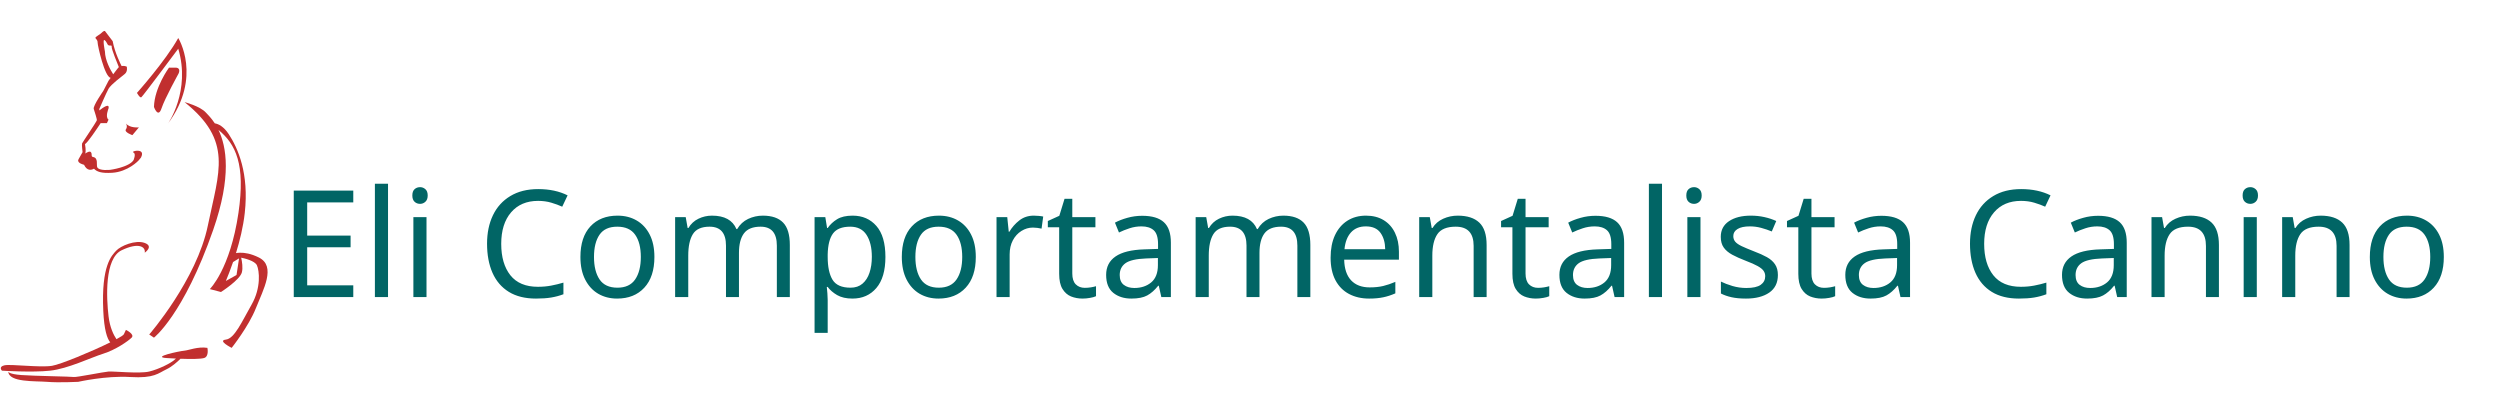
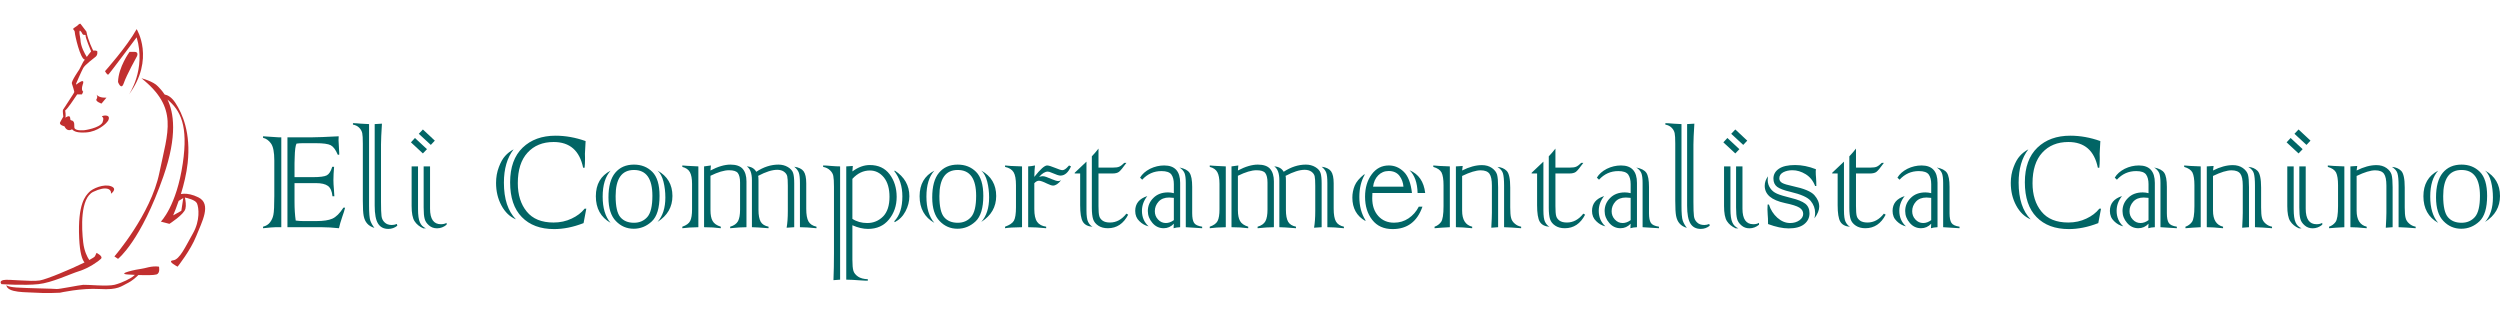
- <svg xmlns="http://www.w3.org/2000/svg" width="785.635" height="130.421" viewBox="0 -2.29 785.635 130.42" class="css-1j8o68f" version="1.1" id="svg26">
+ <svg xmlns="http://www.w3.org/2000/svg" width="1024.778" height="130.412" viewBox="0 -2.29 1024.778 130.412" class="css-1j8o68f" version="1.1" id="svg26">
  <defs id="SvgjsDefs1489" />
-   <text xml:space="preserve" style="font-style:normal;font-weight:normal;font-size:39.058px;line-height:1.25;font-family:sans-serif;letter-spacing:0px;word-spacing:0px;fill:#016565;fill-opacity:1;stroke:none;stroke-width:0.976" x="87.771" y="91.069" id="text843-3-0">
-     <tspan id="tspan841-8-9" x="87.771" y="91.069" style="font-style:normal;font-variant:normal;font-weight:normal;font-stretch:normal;font-size:46.869px;font-family:'Colonna MT';-inkscape-font-specification:'Colonna MT';fill:#016565;fill-opacity:1;stroke-width:0.976">Eli Comportamentalista Canino</tspan>
-   </text>
-   <g id="SvgjsG1490-1" featurekey="nYIUkx-0" transform="matrix(1.280045,0,0,1.280045,-20.42506,-1.201386)" style="fill:#c12f2f">
+   <g aria-label="Eli Comportamentalista Canino" style="font-style:normal;font-weight:normal;font-size:39.058px;line-height:1.25;font-family:sans-serif;letter-spacing:0px;word-spacing:0px;fill:#016565;fill-opacity:1;stroke:none;stroke-width:0.976" id="text843-3-0" transform="translate(-6.9379807e-5,-0.00645474)">
+     <g id="g928" transform="matrix(0.9803442,0,0,0.9803442,20.14282,9.42475)">
+       <path id="path829" style="font-style:normal;font-variant:normal;font-weight:normal;font-stretch:normal;font-size:46.869px;font-family:'Colonna MT';-inkscape-font-specification:'Colonna MT';fill:#016565;fill-opacity:1;stroke-width:1.522" d="m 95.896,45.471 h 1.177 v 37.587 h -2.354 q -1.248,0 -5.278,0.428 V 82.845 q 1.926,-0.499 2.924,-1.819 1.034,-1.355 1.391,-3.103 0.392,-1.854 0.392,-7.846 V 55.136 q 0,-5.171 -1.391,-7.097 -1.391,-1.926 -3.317,-2.354 v -0.642 q 2.175,0.143 6.455,0.428 z m 18.009,37.587 H 99.641 V 45.471 h 10.378 q 2.924,0 11.055,-0.428 -0.071,1.07 -0.071,1.605 0,0.713 0.178,3.317 0.107,1.747 0.107,1.89 v 0.892 h -0.606 q -1.284,-3.067 -2.924,-3.958 -1.64,-0.856 -6.169,-0.856 h -5.67 q -1.355,0 -2.496,0.178 -0.642,1.212 -0.749,5.777 l -0.071,2.425 v 5.813 h 7.703 q 4.351,0 5.777,-0.749 1.426,-0.749 2.282,-3.566 h 0.785 q -0.285,3.21 -0.285,5.563 0,1.498 0.214,3.923 0.071,0.713 0.178,2.817 h -0.785 q -0.321,-3.138 -1.89,-4.315 -1.605,-1.177 -5.028,-1.177 h -8.951 v 7.774 q 0,4.493 0.499,7.881 1.498,0.214 3.21,0.214 h 5.421 q 4.422,0 6.669,-0.999 2.354,-1.034 4.636,-4.6 h 0.713 q -0.392,1.64 -1.177,3.78 -0.963,2.782 -1.391,4.814 -4.065,-0.428 -7.275,-0.428 z" />
+       <path id="path831" style="font-style:normal;font-variant:normal;font-weight:normal;font-stretch:normal;font-size:46.869px;font-family:'Colonna MT';-inkscape-font-specification:'Colonna MT';fill:#016565;fill-opacity:1;stroke-width:1.522" d="m 145.395,81.704 0.178,0.749 q -1.676,1.319 -3.744,1.319 -2.924,0 -4.315,-2.247 -1.391,-2.211 -1.391,-7.525 v -34.057 q 2.14,-0.071 3.031,-0.178 -0.392,6.098 -0.392,8.773 v 23.893 q 0,4.386 0.214,5.991 0.214,1.64 1.319,2.639 1.07,1.07 2.996,1.07 1.034,0 2.104,-0.428 z M 133.769,39.944 v 34.021 q 0,4.85 0.535,6.348 0.535,1.533 1.712,3.031 -1.961,-0.571 -3.031,-1.819 -1.07,-1.177 -1.462,-3.174 -0.357,-1.783 -0.357,-6.348 V 48.11 q 0,-3.245 -0.25,-4.386 -0.285,-1.284 -1.284,-2.282 -0.999,-0.999 -2.603,-1.284 v -0.606 q 1.106,0 3.388,0.214 1.141,0.107 3.352,0.178 z" />
+       <path id="path833" style="font-style:normal;font-variant:normal;font-weight:normal;font-stretch:normal;font-size:46.869px;font-family:'Colonna MT';-inkscape-font-specification:'Colonna MT';fill:#016565;fill-opacity:1;stroke-width:1.522" d="m 156.593,74.785 v -17.153 h 2.675 V 75.32 q 0,6.49 4.529,6.49 1.462,0 2.389,-0.571 v 0.785 q -1.819,1.498 -3.994,1.498 -1.997,0 -3.352,-1.213 -1.462,-1.248 -1.819,-2.746 -0.428,-1.498 -0.428,-4.779 z m -5.028,-0.606 V 57.632 h 2.675 v 17.795 q 0,3.923 0.785,5.599 0.749,1.747 2.496,2.496 h -1.106 q -2.389,-1.07 -3.637,-2.996 -1.212,-1.89 -1.212,-6.348 z m 1.391,-28.422 5.028,4.672 -1.712,1.783 -4.993,-4.636 z m 3.317,-3.566 4.993,4.672 -1.676,1.783 -5.028,-4.636 z" />
+       <path id="path835" style="font-style:normal;font-variant:normal;font-weight:normal;font-stretch:normal;font-size:46.869px;font-family:'Colonna MT';-inkscape-font-specification:'Colonna MT';fill:#016565;fill-opacity:1;stroke-width:1.522" d="m 194.216,50.5 q -4.065,5.242 -4.065,13.944 0,10.199 5.028,15.335 -3.816,-1.605 -6.062,-5.813 -2.247,-4.172 -2.247,-9.415 0,-3.602 1.177,-6.633 1.106,-2.996 2.639,-4.672 1.426,-1.605 3.53,-2.746 z m 29.671,24.821 h 0.713 l -1.141,6.027 q -3.317,1.284 -6.383,1.89 -3.067,0.606 -5.92,0.606 -8.63,0 -13.516,-5.028 -4.886,-4.993 -4.886,-14.514 0,-9.486 5.242,-14.514 5.207,-4.993 13.765,-4.993 6.205,0 12.553,2.247 -0.285,4.493 -0.285,5.314 0,0.749 0.036,1.462 v 0.856 q 0,1.854 -0.178,3.531 h -0.606 q -2.211,-10.77 -12.339,-10.77 -6.847,0 -10.913,4.458 -4.065,4.422 -4.065,12.767 0,7.311 3.744,11.875 3.709,4.565 11.198,4.565 4.137,0 7.56,-1.64 3.388,-1.569 5.421,-4.137 z" />
+       <path id="path837" style="font-style:normal;font-variant:normal;font-weight:normal;font-stretch:normal;font-size:46.869px;font-family:'Colonna MT';-inkscape-font-specification:'Colonna MT';fill:#016565;fill-opacity:1;stroke-width:1.522" d="m 234.763,59.415 q -3.317,3.673 -3.317,10.841 0,7.168 3.317,10.984 -6.169,-3.495 -6.169,-11.126 0,-7.525 6.169,-10.699 z m 19.614,21.433 q 3.281,-3.673 3.281,-10.199 0,-3.531 -0.785,-6.633 -0.82,-3.174 -2.496,-4.636 6.241,3.459 6.241,10.627 0,6.883 -6.241,10.841 z M 236.867,70.042 q 0,6.526 1.997,8.844 1.997,2.318 5.67,2.318 3.459,0 5.599,-2.425 2.104,-2.425 2.104,-8.844 0,-10.806 -7.703,-10.806 -7.667,0 -7.667,10.912 z m -2.996,0.571 q 0,-6.918 2.817,-10.306 2.853,-3.424 7.846,-3.424 4.636,0 7.667,3.031 3.031,3.031 3.031,10.021 0,7.667 -3.245,10.699 -3.281,3.067 -7.56,3.067 -4.386,0 -7.453,-3.21 -3.103,-3.174 -3.103,-9.878 z" />
+       <path id="path839" style="font-style:normal;font-variant:normal;font-weight:normal;font-stretch:normal;font-size:46.869px;font-family:'Colonna MT';-inkscape-font-specification:'Colonna MT';fill:#016565;fill-opacity:1;stroke-width:1.522" d="M 313.932,83.059 V 64.586 q 0,-3.031 -0.464,-4.315 -0.464,-1.319 -1.926,-2.496 2.782,0.357 3.923,1.89 1.106,1.533 1.106,5.064 v 10.627 q 0,3.602 0.927,5.278 0.927,1.676 3.352,2.211 v 0.642 q -4.101,-0.428 -6.918,-0.428 z M 271.459,57.632 v 25.427 q -4.101,0.071 -6.704,0.428 V 82.845 q 2.496,-0.856 3.281,-2.389 0.785,-1.533 0.785,-4.85 V 64.907 q 0,-3.21 -0.892,-4.85 -0.892,-1.64 -3.174,-2.211 v -0.606 q 0.535,0.107 6.704,0.392 z m 2.389,25.427 V 57.632 q 1.89,-0.214 2.853,-0.392 -0.143,1.319 -0.178,2.104 4.672,-2.461 8.345,-2.461 3.566,0 5.135,1.783 1.569,1.854 1.569,5.207 v 19.186 q -2.675,0 -6.811,0.428 V 82.845 q 2.389,-0.678 3.281,-2.318 0.856,-1.605 0.856,-4.85 v -11.305 q 0,-2.71 -0.927,-3.958 -0.892,-1.177 -3.673,-1.177 -3.067,0 -7.774,2.318 v 14.336 q 0,3.031 0.892,4.565 0.892,1.605 3.424,2.389 v 0.642 q -3.21,-0.428 -6.99,-0.428 z m 20.006,0 v -19.65 q 0,-4.351 -2.14,-5.777 2.746,0.143 3.958,2.247 4.565,-2.996 9.272,-2.996 2.211,0 3.958,1.034 1.712,1.034 2.175,2.461 0.464,1.391 0.464,4.422 v 18.259 q -1.64,0.071 -3.174,0.214 0.499,-2.782 0.499,-6.954 v -10.592 q 0,-2.96 -0.25,-3.994 -0.25,-1.07 -1.355,-1.89 -1.105,-0.785 -2.817,-0.785 -3.21,0 -7.988,2.532 0.143,0.321 0.143,1.997 v 12.232 q 0,3.317 0.927,4.957 0.892,1.569 3.281,2.068 v 0.642 q -5.278,-0.428 -6.954,-0.428 z" />
+       <path id="path841" style="font-style:normal;font-variant:normal;font-weight:normal;font-stretch:normal;font-size:46.869px;font-family:'Colonna MT';-inkscape-font-specification:'Colonna MT';fill:#016565;fill-opacity:1;stroke-width:1.522" d="m 353.588,80.955 -0.214,-0.392 q 3.388,-3.495 3.388,-10.378 0,-6.276 -3.388,-10.592 l 0.214,-0.214 q 6.098,3.994 6.098,10.734 0,3.21 -1.605,6.276 -1.605,3.067 -4.493,4.565 z M 330.729,57.632 V 104.991 l -2.782,0.214 q 0.214,-5.278 0.214,-11.269 V 66.119 q 0,-3.103 -0.285,-4.529 -0.25,-1.284 -1.391,-2.354 -1.105,-1.07 -2.853,-1.391 v -0.606 q 1.284,0 3.459,0.214 2.211,0.178 3.637,0.178 z m 5.135,5.207 v 16.725 q 2.639,1.747 6.205,1.747 3.887,0 6.633,-2.746 2.675,-2.746 2.675,-8.202 0,-5.207 -2.354,-8.131 -2.389,-2.889 -5.849,-2.889 -4.101,0 -7.311,3.495 z M 333.297,104.991 V 57.632 q 1.89,-0.107 2.746,-0.178 -0.143,1.391 -0.178,2.282 3.602,-2.675 7.275,-2.675 5.385,0 8.309,3.887 2.924,3.887 2.924,9.45 0,5.456 -3.21,9.415 -3.21,3.958 -8.773,3.958 -3.103,0 -6.526,-1.533 v 14.407 q 0,3.281 0.428,4.672 0.428,1.355 1.926,2.389 1.462,0.999 4.101,1.105 v 0.606 h -0.963 q -0.749,0 -2.96,-0.178 -2.496,-0.214 -5.1,-0.25 z" />
+       <path id="path843" style="font-style:normal;font-variant:normal;font-weight:normal;font-stretch:normal;font-size:46.869px;font-family:'Colonna MT';-inkscape-font-specification:'Colonna MT';fill:#016565;fill-opacity:1;stroke-width:1.522" d="m 370.135,59.415 q -3.317,3.673 -3.317,10.841 0,7.168 3.317,10.984 -6.169,-3.495 -6.169,-11.126 0,-7.525 6.169,-10.699 z m 19.614,21.433 q 3.281,-3.673 3.281,-10.199 0,-3.531 -0.785,-6.633 -0.82,-3.174 -2.496,-4.636 6.241,3.459 6.241,10.627 0,6.883 -6.241,10.841 z M 372.239,70.042 q 0,6.526 1.997,8.844 1.997,2.318 5.67,2.318 3.459,0 5.599,-2.425 2.104,-2.425 2.104,-8.844 0,-10.806 -7.703,-10.806 -7.667,0 -7.667,10.912 z m -2.996,0.571 q 0,-6.918 2.817,-10.306 2.853,-3.424 7.846,-3.424 4.636,0 7.667,3.031 3.031,3.031 3.031,10.021 0,7.667 -3.245,10.699 -3.281,3.067 -7.56,3.067 -4.386,0 -7.453,-3.21 -3.103,-3.174 -3.103,-9.878 z" />
+       <path id="path845" style="font-style:normal;font-variant:normal;font-weight:normal;font-stretch:normal;font-size:46.869px;font-family:'Colonna MT';-inkscape-font-specification:'Colonna MT';fill:#016565;fill-opacity:1;stroke-width:1.522" d="m 406.796,57.632 v 25.427 q -5.242,0.071 -7.097,0.428 V 82.845 q 2.889,-1.034 3.709,-2.532 0.856,-1.569 0.856,-5.599 v -9.201 q 0,-3.816 -0.999,-5.456 -1.034,-1.676 -3.566,-2.211 v -0.606 q 1.106,0.214 7.097,0.392 z m 2.568,25.427 V 57.632 q 1.177,-0.036 2.853,-0.392 -0.214,1.391 -0.285,4.779 3.744,-4.779 5.349,-4.779 0.927,0 3.424,1.034 2.175,0.927 2.96,0.927 1.034,0 2.318,-1.462 0.107,-0.107 0.143,-0.143 0.036,-0.071 0.321,-0.357 l 0.82,0.392 q -1.712,3.851 -4.422,3.851 -0.927,0 -3.602,-1.177 -1.106,-0.499 -1.676,-0.499 -1.712,0 -3.638,2.211 0.927,-0.285 1.569,-0.285 0.999,0 3.673,1.212 1.926,0.82 2.782,0.82 0.571,0 1.177,-0.357 -1.747,2.247 -3.388,2.247 -0.749,0 -2.461,-0.82 -2.461,-1.212 -3.424,-1.212 -0.963,0 -1.926,1.034 V 75.498 q 0,3.638 1.177,5.314 1.177,1.676 3.78,2.033 v 0.642 q -4.172,-0.428 -7.525,-0.428 z" />
+       <path id="path847" style="font-style:normal;font-variant:normal;font-weight:normal;font-stretch:normal;font-size:46.869px;font-family:'Colonna MT';-inkscape-font-specification:'Colonna MT';fill:#016565;fill-opacity:1;stroke-width:1.522" d="M 431.099,73.858 V 60.592 h -2.282 v -0.285 l 4.921,-4.672 v 20.327 q 0,3.495 0.678,4.85 0.678,1.391 1.854,2.068 -2.924,-0.214 -4.065,-2.14 -1.106,-1.89 -1.106,-6.883 z m 7.667,-23.679 v 7.953 h 6.098 q 1.676,0 2.532,-0.357 0.927,-0.392 2.14,-1.605 h 0.892 q -2.175,3.031 -3.103,3.744 -0.892,0.678 -2.71,0.678 h -5.849 v 13.623 q 0,3.031 0.321,4.172 0.285,1.106 1.391,1.926 1.106,0.785 3.103,0.785 3.958,0 6.847,-3.709 l 0.749,0.428 q -2.924,5.67 -8.487,5.67 -2.389,0 -3.994,-1.07 -1.64,-1.07 -2.175,-2.71 -0.535,-1.676 -0.535,-4.814 V 53.424 q 1.498,-1.569 2.782,-3.245 z" />
+       <path id="path849" style="font-style:normal;font-variant:normal;font-weight:normal;font-stretch:normal;font-size:46.869px;font-family:'Colonna MT';-inkscape-font-specification:'Colonna MT';fill:#016565;fill-opacity:1;stroke-width:1.522" d="m 459.183,70.042 q -2.247,2.817 -2.247,6.169 0,3.958 2.782,6.49 -2.175,-0.499 -3.851,-2.175 -1.747,-1.64 -1.747,-4.279 0,-4.6 5.064,-6.205 z m 22.931,13.444 -6.847,-0.428 V 64.55 q 0,-2.817 -0.535,-4.137 -0.606,-1.355 -2.104,-2.318 3.103,0.606 4.208,2.211 1.106,1.64 1.106,5.884 v 11.019 q 0,2.817 0.785,4.03 0.749,1.212 3.388,1.605 z m -11.84,-3.388 v -9.308 q -1.177,-0.143 -1.997,-0.143 -2.817,0 -4.386,1.712 -1.569,1.747 -1.569,3.994 0,2.033 1.319,3.459 1.355,1.498 3.281,1.498 1.712,0 3.352,-1.212 z m 0,-11.269 v -3.78 q 0,-2.568 -1.034,-4.03 -1.07,-1.426 -4.137,-1.426 -4.779,0 -8.06,3.602 l -0.892,-0.856 q 1.319,-2.247 4.172,-3.709 2.853,-1.391 5.92,-1.391 6.669,0 6.669,7.275 v 18.544 q -1.64,0.071 -2.746,0.428 l 0.107,-1.89 q -1.783,1.89 -4.244,1.89 -2.817,0 -4.707,-2.211 -1.926,-2.211 -1.926,-4.993 0,-3.21 2.354,-5.492 2.282,-2.282 6.098,-2.282 1.213,0 2.425,0.321 z" />
+       <path id="path851" style="font-style:normal;font-variant:normal;font-weight:normal;font-stretch:normal;font-size:46.869px;font-family:'Colonna MT';-inkscape-font-specification:'Colonna MT';fill:#016565;fill-opacity:1;stroke-width:1.522" d="M 534.465,83.059 V 64.586 q 0,-3.031 -0.464,-4.315 -0.464,-1.319 -1.926,-2.496 2.782,0.357 3.923,1.89 1.106,1.533 1.106,5.064 v 10.627 q 0,3.602 0.927,5.278 0.927,1.676 3.352,2.211 v 0.642 q -4.101,-0.428 -6.918,-0.428 z M 491.992,57.632 v 25.427 q -4.101,0.071 -6.704,0.428 V 82.845 q 2.496,-0.856 3.281,-2.389 0.785,-1.533 0.785,-4.85 V 64.907 q 0,-3.21 -0.892,-4.85 -0.892,-1.64 -3.174,-2.211 v -0.606 q 0.535,0.107 6.704,0.392 z m 2.389,25.427 V 57.632 q 1.89,-0.214 2.853,-0.392 -0.143,1.319 -0.178,2.104 4.672,-2.461 8.345,-2.461 3.566,0 5.135,1.783 1.569,1.854 1.569,5.207 v 19.186 q -2.675,0 -6.811,0.428 V 82.845 q 2.389,-0.678 3.281,-2.318 0.856,-1.605 0.856,-4.85 v -11.305 q 0,-2.71 -0.927,-3.958 -0.892,-1.177 -3.673,-1.177 -3.067,0 -7.774,2.318 v 14.336 q 0,3.031 0.892,4.565 0.892,1.605 3.424,2.389 v 0.642 q -3.21,-0.428 -6.99,-0.428 z m 20.006,0 v -19.65 q 0,-4.351 -2.14,-5.777 2.746,0.143 3.958,2.247 4.565,-2.996 9.272,-2.996 2.211,0 3.958,1.034 1.712,1.034 2.175,2.461 0.464,1.391 0.464,4.422 v 18.259 q -1.64,0.071 -3.174,0.214 0.499,-2.782 0.499,-6.954 v -10.592 q 0,-2.96 -0.25,-3.994 -0.25,-1.07 -1.355,-1.89 -1.106,-0.785 -2.817,-0.785 -3.21,0 -7.988,2.532 0.143,0.321 0.143,1.997 v 12.232 q 0,3.317 0.927,4.957 0.892,1.569 3.281,2.068 v 0.642 q -5.278,-0.428 -6.954,-0.428 z" />
+       <path id="path853" style="font-style:normal;font-variant:normal;font-weight:normal;font-stretch:normal;font-size:46.869px;font-family:'Colonna MT';-inkscape-font-specification:'Colonna MT';fill:#016565;fill-opacity:1;stroke-width:1.522" d="m 550.441,80.206 -0.143,0.214 q -5.385,-3.103 -5.385,-9.736 0,-2.568 0.963,-4.957 0.963,-2.389 4.03,-4.814 l 0.178,0.178 q -2.247,3.887 -2.247,9.343 0,5.67 2.603,9.771 z m 24.928,-11.447 h -3.174 q -0.178,-6.49 -3.388,-9.522 5.742,2.389 6.562,9.522 z m -21.789,-2.639 h 12.696 q -0.178,-2.568 -1.676,-4.565 -1.569,-1.997 -4.493,-1.997 -2.603,0 -4.386,1.819 -1.783,1.819 -2.14,4.743 z m 16.262,2.639 h -16.547 q -0.071,1.783 -0.071,2.175 0,4.636 2.532,7.453 2.532,2.782 6.597,2.782 3.352,0 6.062,-1.819 2.71,-1.819 4.279,-4.886 h 1.533 q -3.281,9.379 -12.482,9.379 -5.528,0 -8.523,-3.851 -2.996,-3.816 -2.996,-9.664 0,-5.635 2.782,-9.379 2.746,-3.709 7.168,-3.709 3.566,0 6.276,2.675 2.675,2.639 3.388,8.844 z" />
+       <path id="path855" style="font-style:normal;font-variant:normal;font-weight:normal;font-stretch:normal;font-size:46.869px;font-family:'Colonna MT';-inkscape-font-specification:'Colonna MT';fill:#016565;fill-opacity:1;stroke-width:1.522" d="M 608.356,83.059 V 65.656 q 0,-3.602 -0.499,-5.207 -0.464,-1.462 -2.282,-2.603 2.425,0.178 3.887,1.676 1.462,1.533 1.462,6.954 v 8.309 q 0,3.067 0.357,4.351 0.321,1.391 1.498,2.389 1.141,1.034 2.71,1.319 v 0.642 q -1.177,-0.107 -3.923,-0.285 -2.71,-0.143 -3.21,-0.143 z M 585.675,57.632 v 25.427 q -3.673,0.178 -6.383,0.428 V 82.845 q 1.605,-0.535 2.675,-1.926 1.07,-1.391 1.07,-6.669 v -8.773 q 0,-3.566 -0.82,-5.278 -0.856,-1.605 -3.459,-2.354 v -0.606 q 1.676,0.214 6.918,0.392 z m 2.532,25.427 V 57.632 q 1.89,-0.071 2.853,-0.178 l -0.25,1.89 q 4.458,-2.247 8.274,-2.247 2.461,0 4.208,1.213 1.712,1.248 2.14,2.817 0.428,1.605 0.428,5.207 v 16.725 q -1.462,0.071 -2.853,0.214 0.25,-4.458 0.25,-6.241 V 65.656 q 0,-3.495 -0.999,-4.921 -1.034,-1.462 -3.709,-1.462 -2.853,0 -7.739,2.354 V 76.14 q 0,5.706 4.208,6.704 v 0.642 q -4.279,-0.428 -6.811,-0.428 z" />
+       <path id="path857" style="font-style:normal;font-variant:normal;font-weight:normal;font-stretch:normal;font-size:46.869px;font-family:'Colonna MT';-inkscape-font-specification:'Colonna MT';fill:#016565;fill-opacity:1;stroke-width:1.522" d="M 622.157,73.858 V 60.592 h -2.282 v -0.285 l 4.921,-4.672 v 20.327 q 0,3.495 0.678,4.85 0.678,1.391 1.854,2.068 -2.924,-0.214 -4.065,-2.14 -1.106,-1.89 -1.106,-6.883 z m 7.667,-23.679 v 7.953 h 6.098 q 1.676,0 2.532,-0.357 0.927,-0.392 2.14,-1.605 h 0.892 q -2.175,3.031 -3.103,3.744 -0.892,0.678 -2.71,0.678 h -5.849 v 13.623 q 0,3.031 0.321,4.172 0.285,1.106 1.391,1.926 1.106,0.785 3.103,0.785 3.958,0 6.847,-3.709 l 0.749,0.428 q -2.924,5.67 -8.488,5.67 -2.389,0 -3.994,-1.07 -1.64,-1.07 -2.175,-2.71 -0.535,-1.676 -0.535,-4.814 V 53.424 q 1.498,-1.569 2.782,-3.245 z" />
+       <path id="path859" style="font-style:normal;font-variant:normal;font-weight:normal;font-stretch:normal;font-size:46.869px;font-family:'Colonna MT';-inkscape-font-specification:'Colonna MT';fill:#016565;fill-opacity:1;stroke-width:1.522" d="m 650.187,70.042 q -2.247,2.817 -2.247,6.169 0,3.958 2.782,6.49 -2.175,-0.499 -3.851,-2.175 -1.747,-1.64 -1.747,-4.279 0,-4.6 5.064,-6.205 z m 22.931,13.444 -6.847,-0.428 V 64.55 q 0,-2.817 -0.535,-4.137 -0.606,-1.355 -2.104,-2.318 3.103,0.606 4.208,2.211 1.106,1.64 1.106,5.884 v 11.019 q 0,2.817 0.785,4.03 0.749,1.212 3.388,1.605 z m -11.84,-3.388 v -9.308 q -1.177,-0.143 -1.997,-0.143 -2.817,0 -4.386,1.712 -1.569,1.747 -1.569,3.994 0,2.033 1.319,3.459 1.355,1.498 3.281,1.498 1.712,0 3.352,-1.212 z m 0,-11.269 v -3.78 q 0,-2.568 -1.034,-4.03 -1.07,-1.426 -4.137,-1.426 -4.779,0 -8.06,3.602 l -0.892,-0.856 q 1.32,-2.247 4.172,-3.709 2.853,-1.391 5.92,-1.391 6.669,0 6.669,7.275 v 18.544 q -1.64,0.071 -2.746,0.428 l 0.107,-1.89 q -1.783,1.89 -4.244,1.89 -2.817,0 -4.707,-2.211 -1.926,-2.211 -1.926,-4.993 0,-3.21 2.354,-5.492 2.282,-2.282 6.098,-2.282 1.212,0 2.425,0.321 z" />
+       <path id="path861" style="font-style:normal;font-variant:normal;font-weight:normal;font-stretch:normal;font-size:46.869px;font-family:'Colonna MT';-inkscape-font-specification:'Colonna MT';fill:#016565;fill-opacity:1;stroke-width:1.522" d="m 694.158,81.704 0.178,0.749 q -1.676,1.319 -3.744,1.319 -2.924,0 -4.315,-2.247 -1.391,-2.211 -1.391,-7.525 v -34.057 q 2.14,-0.071 3.031,-0.178 -0.392,6.098 -0.392,8.773 v 23.893 q 0,4.386 0.214,5.991 0.214,1.64 1.319,2.639 1.07,1.07 2.996,1.07 1.034,0 2.104,-0.428 z M 682.532,39.944 v 34.021 q 0,4.85 0.535,6.348 0.535,1.533 1.712,3.031 -1.961,-0.571 -3.031,-1.819 -1.07,-1.177 -1.462,-3.174 -0.357,-1.783 -0.357,-6.348 V 48.11 q 0,-3.245 -0.25,-4.386 -0.285,-1.284 -1.284,-2.282 -0.999,-0.999 -2.603,-1.284 v -0.606 q 1.106,0 3.388,0.214 1.141,0.107 3.352,0.178 z" />
+       <path id="path863" style="font-style:normal;font-variant:normal;font-weight:normal;font-stretch:normal;font-size:46.869px;font-family:'Colonna MT';-inkscape-font-specification:'Colonna MT';fill:#016565;fill-opacity:1;stroke-width:1.522" d="m 705.356,74.785 v -17.153 h 2.675 V 75.32 q 0,6.49 4.529,6.49 1.462,0 2.389,-0.571 v 0.785 q -1.819,1.498 -3.994,1.498 -1.997,0 -3.352,-1.213 -1.462,-1.248 -1.819,-2.746 -0.428,-1.498 -0.428,-4.779 z m -5.028,-0.606 V 57.632 h 2.675 v 17.795 q 0,3.923 0.785,5.599 0.749,1.747 2.496,2.496 h -1.106 q -2.389,-1.07 -3.638,-2.996 -1.213,-1.89 -1.213,-6.348 z m 1.391,-28.422 5.028,4.672 -1.712,1.783 -4.993,-4.636 z m 3.317,-3.566 4.993,4.672 -1.676,1.783 -5.028,-4.636 z" />
+       <path id="path865" style="font-style:normal;font-variant:normal;font-weight:normal;font-stretch:normal;font-size:46.869px;font-family:'Colonna MT';-inkscape-font-specification:'Colonna MT';fill:#016565;fill-opacity:1;stroke-width:1.522" d="m 718.551,73.573 h 0.535 q 1.07,3.317 3.53,5.528 2.496,2.211 5.349,2.211 2.247,0 3.887,-1.141 1.569,-1.141 1.569,-2.675 0,-1.64 -1.605,-2.639 -1.64,-0.999 -5.991,-1.89 -4.279,-0.927 -6.383,-2.71 -2.104,-1.819 -2.104,-4.529 0,-2.104 1.391,-3.958 -0.143,0.892 -0.143,1.64 0,1.783 1.07,3.352 0.999,1.498 2.817,2.282 1.783,0.785 5.991,1.819 3.994,0.963 5.813,2.354 1.783,1.391 1.783,4.03 0,2.782 -2.247,4.565 -2.211,1.747 -6.455,1.747 -3.744,0 -8.63,-1.819 0,-2.71 -0.143,-3.851 -0.107,-1.07 -0.107,-2.282 0,-0.678 0.071,-2.033 z m 20.363,-7.739 h -0.499 q -1.248,-3.281 -3.994,-4.957 -2.71,-1.64 -5.492,-1.64 -2.175,0 -3.851,0.856 -1.64,0.892 -1.64,2.532 0,1.248 1.212,1.926 1.141,0.642 4.493,1.355 6.918,1.462 8.951,3.744 2.033,2.282 2.033,4.814 0,2.175 -1.997,4.886 0.285,-1.319 0.285,-2.247 0,-2.746 -1.854,-5.028 -1.819,-2.247 -8.523,-3.816 -3.958,-0.927 -5.492,-2.068 -1.569,-1.177 -1.569,-3.459 0,-2.568 2.318,-4.137 2.282,-1.533 6.74,-1.533 4.244,0 8.701,1.747 -0.071,0.856 -0.071,0.963 0,1.319 0.143,2.782 0.107,1.284 0.107,3.281 z" />
+       <path id="path867" style="font-style:normal;font-variant:normal;font-weight:normal;font-stretch:normal;font-size:46.869px;font-family:'Colonna MT';-inkscape-font-specification:'Colonna MT';fill:#016565;fill-opacity:1;stroke-width:1.522" d="M 747.829,73.858 V 60.592 h -2.282 v -0.285 l 4.921,-4.672 v 20.327 q 0,3.495 0.678,4.85 0.678,1.391 1.854,2.068 -2.924,-0.214 -4.065,-2.14 -1.106,-1.89 -1.106,-6.883 z m 7.667,-23.679 v 7.953 h 6.098 q 1.676,0 2.532,-0.357 0.927,-0.392 2.14,-1.605 h 0.892 q -2.175,3.031 -3.103,3.744 -0.892,0.678 -2.71,0.678 h -5.849 v 13.623 q 0,3.031 0.321,4.172 0.285,1.106 1.391,1.926 1.106,0.785 3.103,0.785 3.958,0 6.847,-3.709 l 0.749,0.428 q -2.924,5.67 -8.488,5.67 -2.389,0 -3.994,-1.07 -1.64,-1.07 -2.175,-2.71 -0.535,-1.676 -0.535,-4.814 V 53.424 q 1.498,-1.569 2.782,-3.245 z" />
+       <path id="path869" style="font-style:normal;font-variant:normal;font-weight:normal;font-stretch:normal;font-size:46.869px;font-family:'Colonna MT';-inkscape-font-specification:'Colonna MT';fill:#016565;fill-opacity:1;stroke-width:1.522" d="m 775.859,70.042 q -2.247,2.817 -2.247,6.169 0,3.958 2.782,6.49 -2.175,-0.499 -3.851,-2.175 -1.747,-1.64 -1.747,-4.279 0,-4.6 5.064,-6.205 z m 22.931,13.444 -6.847,-0.428 V 64.55 q 0,-2.817 -0.535,-4.137 -0.606,-1.355 -2.104,-2.318 3.103,0.606 4.208,2.211 1.106,1.64 1.106,5.884 v 11.019 q 0,2.817 0.785,4.03 0.749,1.212 3.388,1.605 z m -11.84,-3.388 v -9.308 q -1.177,-0.143 -1.997,-0.143 -2.817,0 -4.386,1.712 -1.569,1.747 -1.569,3.994 0,2.033 1.319,3.459 1.355,1.498 3.281,1.498 1.712,0 3.352,-1.212 z m 0,-11.269 v -3.78 q 0,-2.568 -1.034,-4.03 -1.07,-1.426 -4.137,-1.426 -4.779,0 -8.06,3.602 l -0.892,-0.856 q 1.319,-2.247 4.172,-3.709 2.853,-1.391 5.92,-1.391 6.669,0 6.669,7.275 v 18.544 q -1.64,0.071 -2.746,0.428 l 0.107,-1.89 q -1.783,1.89 -4.244,1.89 -2.817,0 -4.707,-2.211 -1.926,-2.211 -1.926,-4.993 0,-3.21 2.354,-5.492 2.282,-2.282 6.098,-2.282 1.213,0 2.425,0.321 z" />
+       <path id="path871" style="font-style:normal;font-variant:normal;font-weight:normal;font-stretch:normal;font-size:46.869px;font-family:'Colonna MT';-inkscape-font-specification:'Colonna MT';fill:#016565;fill-opacity:1;stroke-width:1.522" d="m 827.569,50.5 q -4.065,5.242 -4.065,13.944 0,10.199 5.028,15.335 -3.816,-1.605 -6.062,-5.813 -2.247,-4.172 -2.247,-9.415 0,-3.602 1.177,-6.633 1.106,-2.996 2.639,-4.672 1.426,-1.605 3.531,-2.746 z M 857.239,75.32 h 0.713 l -1.141,6.027 q -3.317,1.284 -6.383,1.89 -3.067,0.606 -5.92,0.606 -8.63,0 -13.516,-5.028 -4.886,-4.993 -4.886,-14.514 0,-9.486 5.242,-14.514 5.207,-4.993 13.765,-4.993 6.205,0 12.553,2.247 -0.285,4.493 -0.285,5.314 0,0.749 0.036,1.462 v 0.856 q 0,1.854 -0.178,3.531 h -0.606 Q 854.422,47.433 844.294,47.433 q -6.847,0 -10.913,4.458 -4.065,4.422 -4.065,12.767 0,7.311 3.744,11.875 3.709,4.565 11.198,4.565 4.137,0 7.56,-1.64 3.388,-1.569 5.421,-4.137 z" />
+       <path id="path873" style="font-style:normal;font-variant:normal;font-weight:normal;font-stretch:normal;font-size:46.869px;font-family:'Colonna MT';-inkscape-font-specification:'Colonna MT';fill:#016565;fill-opacity:1;stroke-width:1.522" d="m 866.725,70.042 q -2.247,2.817 -2.247,6.169 0,3.958 2.782,6.49 -2.175,-0.499 -3.851,-2.175 -1.747,-1.64 -1.747,-4.279 0,-4.6 5.064,-6.205 z m 22.931,13.444 -6.847,-0.428 V 64.55 q 0,-2.817 -0.535,-4.137 -0.606,-1.355 -2.104,-2.318 3.103,0.606 4.208,2.211 1.106,1.64 1.106,5.884 v 11.019 q 0,2.817 0.785,4.03 0.749,1.212 3.388,1.605 z m -11.84,-3.388 v -9.308 q -1.177,-0.143 -1.997,-0.143 -2.817,0 -4.386,1.712 -1.569,1.747 -1.569,3.994 0,2.033 1.319,3.459 1.355,1.498 3.281,1.498 1.712,0 3.352,-1.212 z m 0,-11.269 v -3.78 q 0,-2.568 -1.034,-4.03 -1.07,-1.426 -4.137,-1.426 -4.779,0 -8.06,3.602 l -0.892,-0.856 q 1.319,-2.247 4.172,-3.709 2.853,-1.391 5.92,-1.391 6.669,0 6.669,7.275 v 18.544 q -1.64,0.071 -2.746,0.428 l 0.107,-1.89 q -1.783,1.89 -4.244,1.89 -2.817,0 -4.707,-2.211 -1.926,-2.211 -1.926,-4.993 0,-3.21 2.354,-5.492 2.282,-2.282 6.098,-2.282 1.212,0 2.425,0.321 z" />
+       <path id="path875" style="font-style:normal;font-variant:normal;font-weight:normal;font-stretch:normal;font-size:46.869px;font-family:'Colonna MT';-inkscape-font-specification:'Colonna MT';fill:#016565;fill-opacity:1;stroke-width:1.522" d="M 922.322,83.059 V 65.656 q 0,-3.602 -0.499,-5.207 -0.464,-1.462 -2.282,-2.603 2.425,0.178 3.887,1.676 1.462,1.533 1.462,6.954 v 8.309 q 0,3.067 0.357,4.351 0.321,1.391 1.498,2.389 1.141,1.034 2.71,1.319 v 0.642 q -1.177,-0.107 -3.923,-0.285 -2.71,-0.143 -3.21,-0.143 z M 899.641,57.632 v 25.427 q -3.673,0.178 -6.383,0.428 V 82.845 q 1.605,-0.535 2.675,-1.926 1.07,-1.391 1.07,-6.669 v -8.773 q 0,-3.566 -0.82,-5.278 -0.856,-1.605 -3.459,-2.354 v -0.606 q 1.676,0.214 6.918,0.392 z m 2.532,25.427 V 57.632 q 1.89,-0.071 2.853,-0.178 l -0.25,1.89 q 4.458,-2.247 8.274,-2.247 2.461,0 4.208,1.213 1.712,1.248 2.14,2.817 0.428,1.605 0.428,5.207 v 16.725 q -1.462,0.071 -2.853,0.214 0.25,-4.458 0.25,-6.241 V 65.656 q 0,-3.495 -0.999,-4.921 -1.034,-1.462 -3.709,-1.462 -2.853,0 -7.739,2.354 V 76.14 q 0,5.706 4.208,6.704 v 0.642 q -4.279,-0.428 -6.811,-0.428 z" />
+       <path id="path877" style="font-style:normal;font-variant:normal;font-weight:normal;font-stretch:normal;font-size:46.869px;font-family:'Colonna MT';-inkscape-font-specification:'Colonna MT';fill:#016565;fill-opacity:1;stroke-width:1.522" d="m 940.866,74.785 v -17.153 h 2.675 V 75.32 q 0,6.49 4.529,6.49 1.462,0 2.389,-0.571 v 0.785 q -1.819,1.498 -3.994,1.498 -1.997,0 -3.352,-1.213 -1.462,-1.248 -1.819,-2.746 -0.428,-1.498 -0.428,-4.779 z m -5.028,-0.606 V 57.632 h 2.675 v 17.795 q 0,3.923 0.785,5.599 0.749,1.747 2.496,2.496 h -1.106 q -2.389,-1.07 -3.638,-2.996 -1.213,-1.89 -1.213,-6.348 z m 1.391,-28.422 5.028,4.672 -1.712,1.783 -4.993,-4.636 z m 3.317,-3.566 4.993,4.672 -1.676,1.783 -5.028,-4.636 z" />
+       <path id="path879" style="font-style:normal;font-variant:normal;font-weight:normal;font-stretch:normal;font-size:46.869px;font-family:'Colonna MT';-inkscape-font-specification:'Colonna MT';fill:#016565;fill-opacity:1;stroke-width:1.522" d="M 982.376,83.059 V 65.656 q 0,-3.602 -0.499,-5.207 -0.464,-1.462 -2.282,-2.603 2.425,0.178 3.887,1.676 1.462,1.533 1.462,6.954 v 8.309 q 0,3.067 0.357,4.351 0.321,1.391 1.498,2.389 1.141,1.034 2.71,1.319 v 0.642 q -1.177,-0.107 -3.923,-0.285 -2.71,-0.143 -3.21,-0.143 z M 959.696,57.632 v 25.427 q -3.673,0.178 -6.383,0.428 V 82.845 q 1.605,-0.535 2.675,-1.926 1.07,-1.391 1.07,-6.669 v -8.773 q 0,-3.566 -0.82,-5.278 -0.856,-1.605 -3.459,-2.354 v -0.606 q 1.676,0.214 6.918,0.392 z m 2.532,25.427 V 57.632 q 1.89,-0.071 2.853,-0.178 l -0.25,1.89 q 4.458,-2.247 8.274,-2.247 2.461,0 4.208,1.213 1.712,1.248 2.14,2.817 0.428,1.605 0.428,5.207 v 16.725 q -1.462,0.071 -2.853,0.214 0.25,-4.458 0.25,-6.241 V 65.656 q 0,-3.495 -0.999,-4.921 -1.034,-1.462 -3.709,-1.462 -2.853,0 -7.739,2.354 V 76.14 q 0,5.706 4.208,6.704 v 0.642 q -4.279,-0.428 -6.811,-0.428 z" />
+       <path id="path881" style="font-style:normal;font-variant:normal;font-weight:normal;font-stretch:normal;font-size:46.869px;font-family:'Colonna MT';-inkscape-font-specification:'Colonna MT';fill:#016565;fill-opacity:1;stroke-width:1.522" d="m 998.923,59.415 q -3.317,3.673 -3.317,10.841 0,7.168 3.317,10.984 -6.169,-3.495 -6.169,-11.126 0,-7.525 6.169,-10.699 z m 19.614,21.433 q 3.281,-3.673 3.281,-10.199 0,-3.531 -0.784,-6.633 -0.82,-3.174 -2.496,-4.636 6.241,3.459 6.241,10.627 0,6.883 -6.241,10.841 z m -17.51,-10.806 q 0,6.526 1.997,8.844 1.997,2.318 5.67,2.318 3.459,0 5.599,-2.425 2.104,-2.425 2.104,-8.844 0,-10.806 -7.703,-10.806 -7.667,0 -7.667,10.912 z m -2.996,0.571 q 0,-6.918 2.817,-10.306 2.853,-3.424 7.846,-3.424 4.636,0 7.667,3.031 3.031,3.031 3.031,10.021 0,7.667 -3.245,10.699 -3.281,3.067 -7.56,3.067 -4.386,0 -7.453,-3.21 -3.103,-3.174 -3.103,-9.878 z" />
+     </g>
+   </g>
+   <g id="SvgjsG1490-1" featurekey="nYIUkx-0" transform="matrix(1.280045,0,0,1.280045,-20.42513,-1.207841)" style="fill:#c12f2f">
    <g id="g17-6">
      <path d="m 50.655,23.027 c 0.358,-0.238 9.061,-11.923 9.061,-11.923 3.1,10.373 -2.504,18.361 -2.504,18.361 8.465,-11.446 2.504,-20.984 2.504,-20.984 -3.1,5.604 -10.134,13.473 -10.134,13.473 0,0 0.716,1.311 1.073,1.073 z" id="path3-8" />
      <path d="m 59.001,15.754 c -1.55,0 -1.55,0 -1.55,0 0,0 -3.577,4.829 -3.696,9.657 0,0 1.013,2.861 1.848,0.358 0.835,-2.504 4.173,-8.525 4.173,-8.525 0,0 0.775,-1.49 -0.775,-1.49 z" id="path5-00" />
      <path d="m 36.587,39.6 c 0.773,1.631 1.881,1.284 2.441,0.962 0.666,0.728 1.772,1.171 4.474,1.005 3.875,-0.238 6.438,-2.983 6.438,-2.983 l 0.596,-0.713 c 0,0 0.656,-1.073 0,-1.523 -0.656,-0.45 -2.444,-0.026 -1.788,0.272 0.656,0.298 0,1.823 0,1.823 -1.073,1.763 -5.663,2.39 -5.663,2.39 0,0 -2.851,0.352 -3.268,-0.662 -0.226,-0.549 0.324,-2.267 -1.024,-2.479 -0.543,-0.085 -0.179,-0.656 -0.477,-1.133 -0.298,-0.477 -1.162,0.111 -1.451,0.287 0.287,-0.566 -0.04,-2.314 -0.04,-2.314 0.671,-0.402 2.817,-3.588 3.848,-5.156 h 1.531 l 0.399,-0.865 c -0.898,-0.596 0,-2.742 0,-2.742 0.282,-1.361 -1.322,-0.25 -2.259,0.494 -0.013,-0.23 -0.002,-0.375 -0.002,-0.375 0,0 1.669,-3.875 2.261,-4.948 0.592,-1.073 3.223,-2.981 3.998,-3.636 0.775,-0.656 0.477,-1.788 0.477,-1.788 -0.476,-0.214 -0.912,-0.218 -1.266,-0.147 -0.147,-0.282 -1.68,-3.275 -2.191,-6.112 L 41.713,6.753 c 0,0 -0.358,-0.06 -0.775,0.417 -0.417,0.477 -1.669,1.013 -1.55,1.312 0.119,0.298 0.536,0.417 0.536,1.133 0,0.712 1.714,8.454 3.2,8.639 l -0.521,0.72 -1.293,2.504 c 0,0 -2.578,3.696 -2.339,4.411 0.238,0.715 0.775,2.444 0.775,2.742 0,0.298 -3.517,5.425 -3.636,5.723 -0.119,0.298 0.119,2.146 0.119,2.146 -0.273,0.542 -1.023,1.715 -1.073,1.942 -0.179,0.81 1.431,1.158 1.431,1.158 z m 5.126,-27.84 c 0,0 -0.656,-3.219 -0.06,-2.742 0.596,0.477 0.588,1.073 0.95,1.252 0.362,0.179 0.839,-0.179 0.779,0.417 -0.054,0.536 1.446,4.2 1.75,4.937 -0.128,0.073 -1.382,1.763 -1.382,1.763 -0.648,-1.013 -1.991,-3.37 -2.037,-5.627 z" id="path7-14" />
      <path d="m 79.516,62.372 c -1.944,-0.97 -3.519,-1.208 -4.664,-1.179 -0.366,0.009 -0.688,0.045 -0.963,0.094 0.934,-3.015 1.781,-6.456 2.161,-9.884 1.073,-9.657 -1.669,-15.857 -3.935,-19.315 -1.247,-1.904 -2.53,-2.506 -3.432,-2.662 -0.901,-1.38 -1.775,-2.187 -2.172,-2.63 C 65.08,25.2 61.265,24.219 61.265,24.219 73.188,33.757 69.73,41.149 66.988,54.503 64.246,67.856 52.591,81.27 52.591,81.27 l 1.163,0.775 c 0,0 7.273,-5.604 14.546,-26.468 4.568,-13.105 3.257,-20.47 1.295,-24.533 4.226,3.5 6.655,8.419 4.905,20.36 -2.027,13.83 -7.034,18.719 -7.034,18.719 l 2.742,0.715 c 0,0 4.65,-2.968 5.127,-4.822 0.282,-1.095 0.062,-2.575 -0.165,-3.606 0.728,0.146 3.348,0.744 3.861,1.871 0.596,1.311 1.073,5.484 -1.312,9.657 -2.385,4.173 -4.181,8.346 -6.323,8.584 -2.142,0.238 1.435,2.027 1.435,2.027 0,0 4.173,-5.246 5.961,-9.777 1.79,-4.531 5.025,-10.254 0.724,-12.4 z m -5.492,4.292 -2.614,1.461 c 0.512,-1.23 1.135,-2.818 1.762,-4.641 l 1.471,-0.906 z" id="path9-1" />
      <path d="m 28.241,90.152 c 4.411,-0.477 10.015,-3.219 13.07,-4.173 3.055,-0.954 6.126,-3.1 6.961,-3.935 0.835,-0.835 -1.401,-1.908 -1.401,-1.908 0,0 0,0 -0.507,1.073 -0.104,0.219 -0.785,0.656 -1.818,1.211 -0.676,-1.004 -1.614,-2.839 -1.941,-5.623 -0.533,-4.531 -1.01,-14.191 3.223,-16.215 4.233,-2.024 5.905,-0.815 5.665,0.606 0,0 2.267,-1.56 0,-2.394 -2.267,-0.835 -5.931,0.715 -7.02,1.908 -1.089,1.192 -3.683,3.577 -3.161,14.784 0.217,4.652 0.939,6.797 1.71,7.715 -4.507,2.224 -12.196,5.42 -14.303,5.757 -2.981,0.477 -10.134,-0.477 -11.684,-0.119 -1.55,0.358 -0.596,1.312 -0.596,1.312 0,0 7.39,0.478 11.802,0.001 z" id="path11-5" />
      <path d="m 61.148,85.25 c -1.192,0.106 -8.108,1.563 -4.285,1.802 0.762,0.048 1.532,0.09 2.288,0.125 -0.094,0.072 -0.185,0.149 -0.269,0.232 -0.835,0.835 -3.934,2.385 -6.289,2.954 -2.355,0.57 -8.733,-0.093 -9.989,0 -1.256,0.093 -7.925,1.457 -8.521,1.338 C 33.487,91.582 24.426,91.463 21.206,91.224 18.193,91.001 18,90.441 17.988,90.37 c 0.131,2.707 6.679,2.285 9.537,2.523 2.861,0.238 7.617,0 7.617,0 0,0 6.81,-1.55 12.771,-1.185 5.961,0.365 6.915,-0.961 8.949,-1.915 1.249,-0.586 2.577,-1.754 3.418,-2.57 2.581,0.094 4.837,0.078 5.755,-0.172 1.312,-0.358 0.835,-2.504 0.835,-2.504 -2.384,-0.357 -4.53,0.597 -5.722,0.703 z" id="path13-87" />
      <path d="m 46.87,29.465 c 0,0 0.507,0.715 0,1.431 -0.507,0.715 1.587,1.431 1.587,1.431 l 1.602,-1.908 c 0,0 -2.204,0.238 -3.189,-0.954 z" id="path15-6" />
    </g>
  </g>
</svg>
